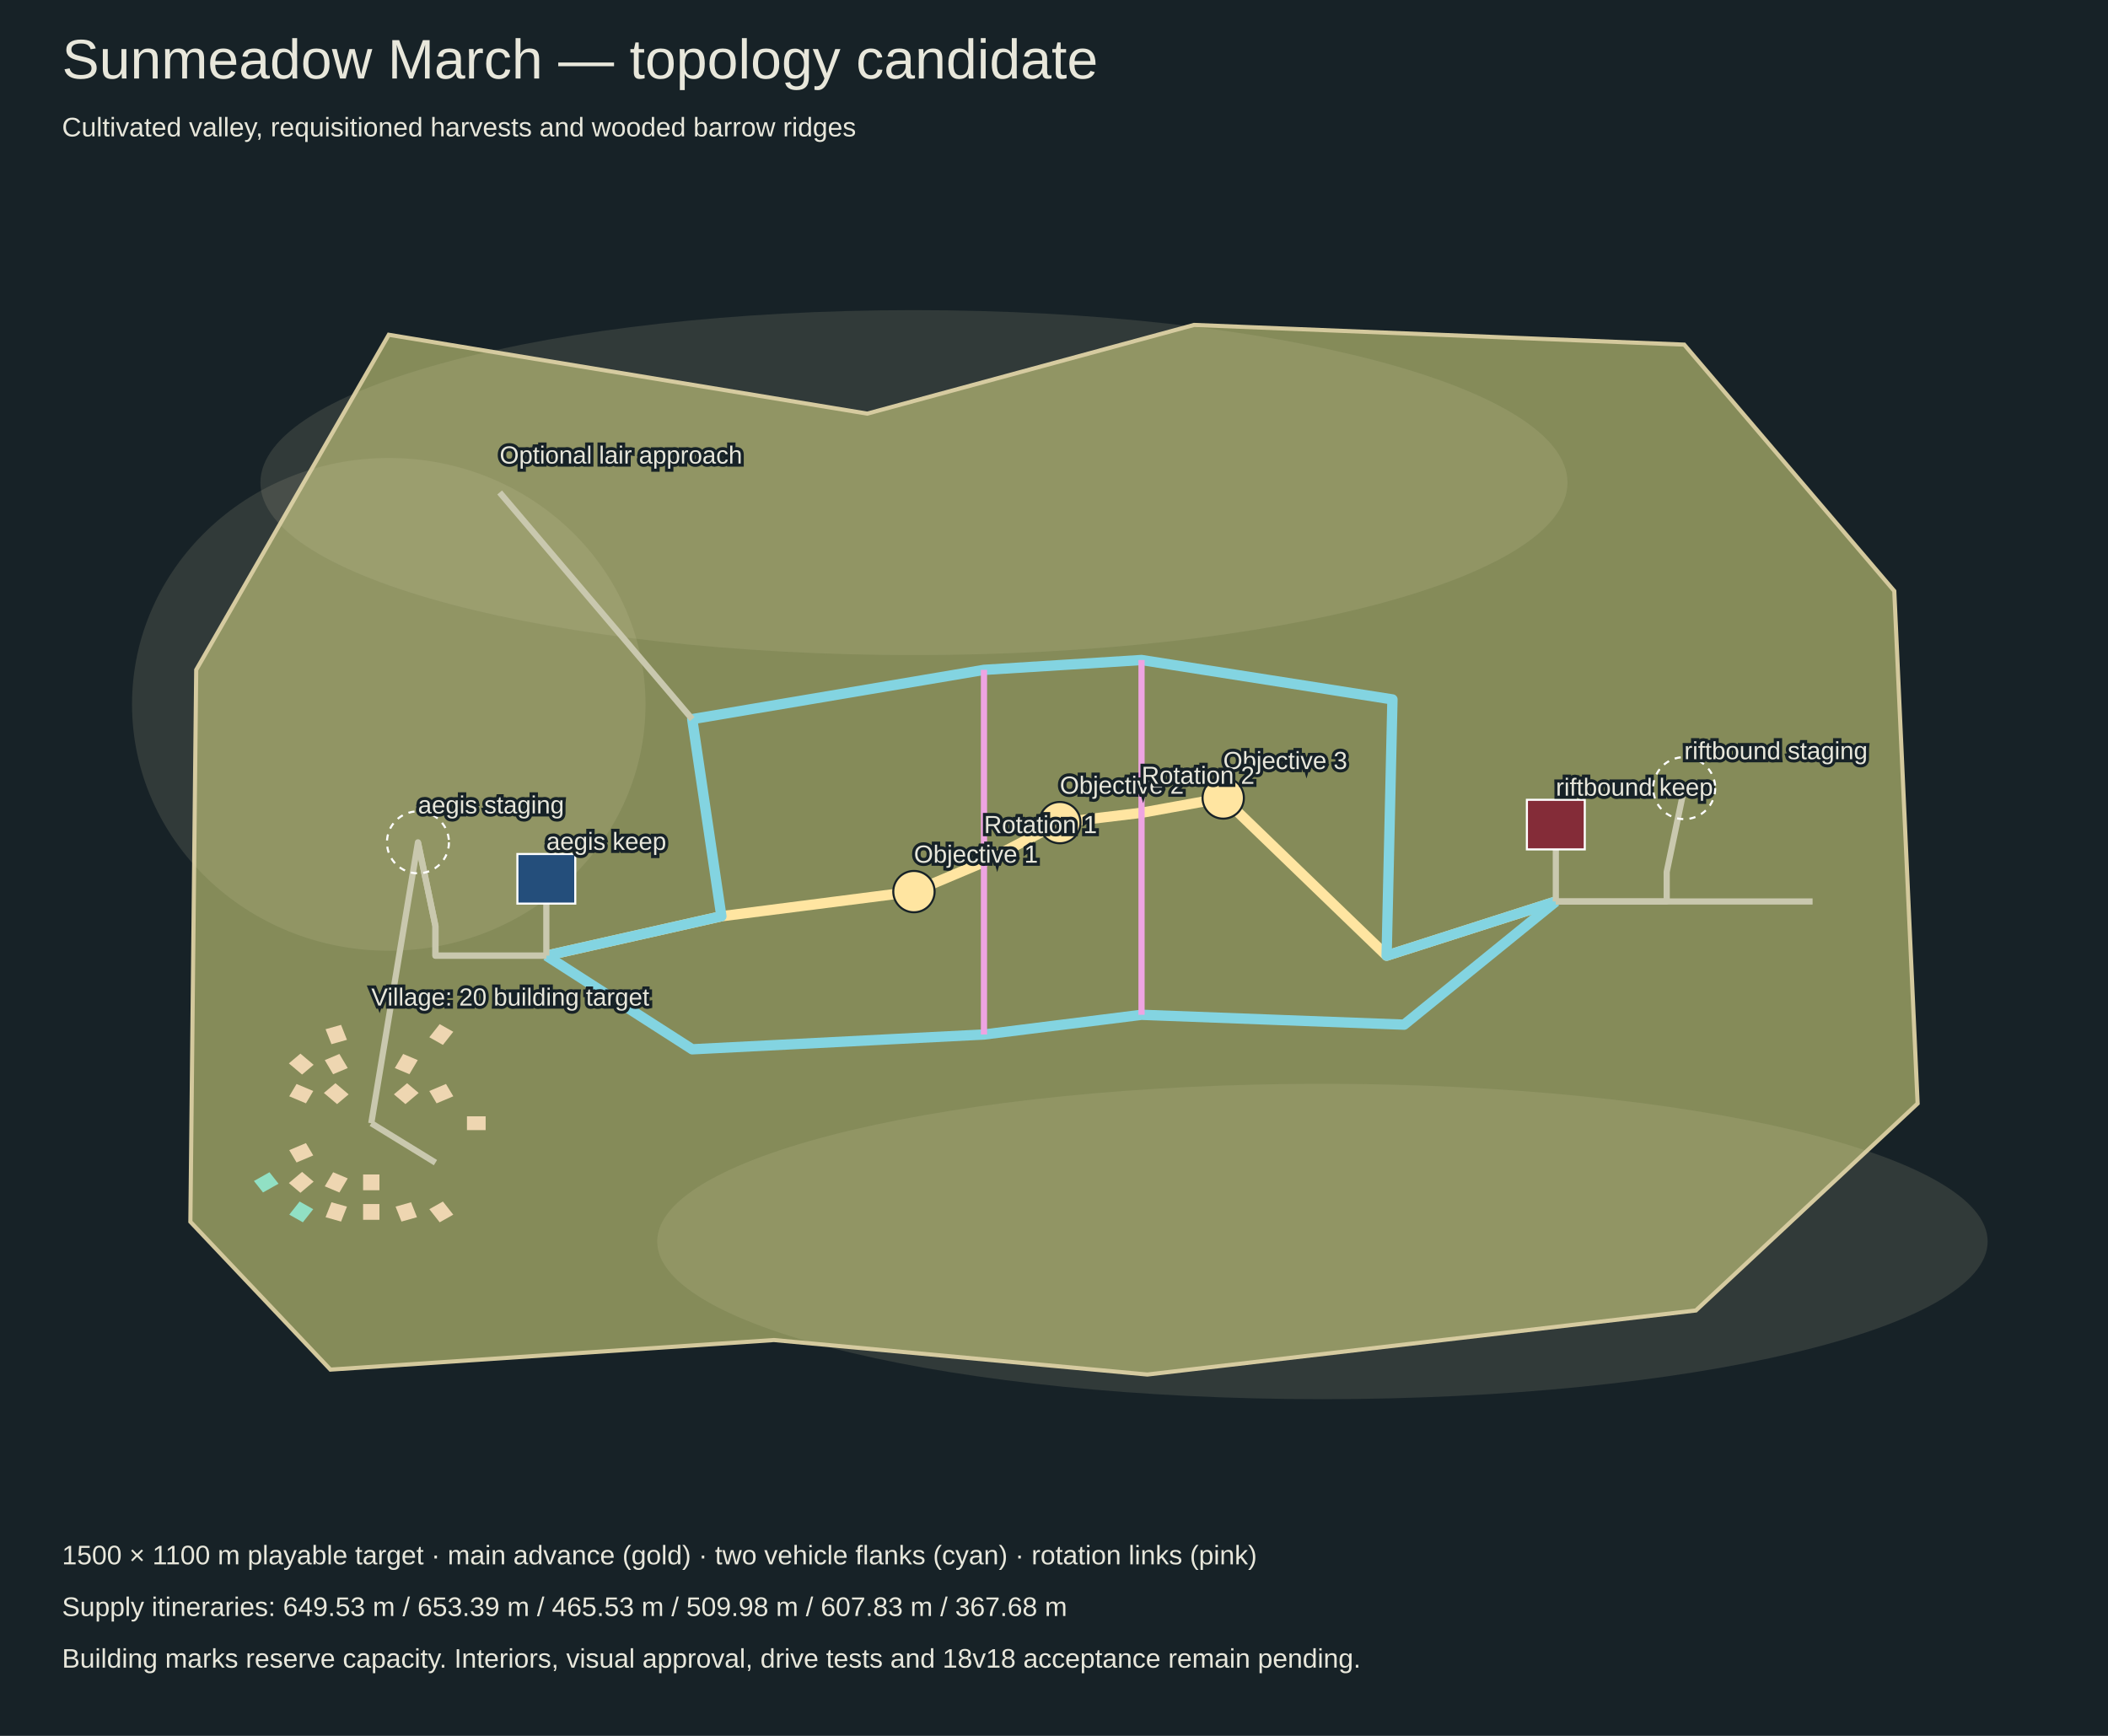
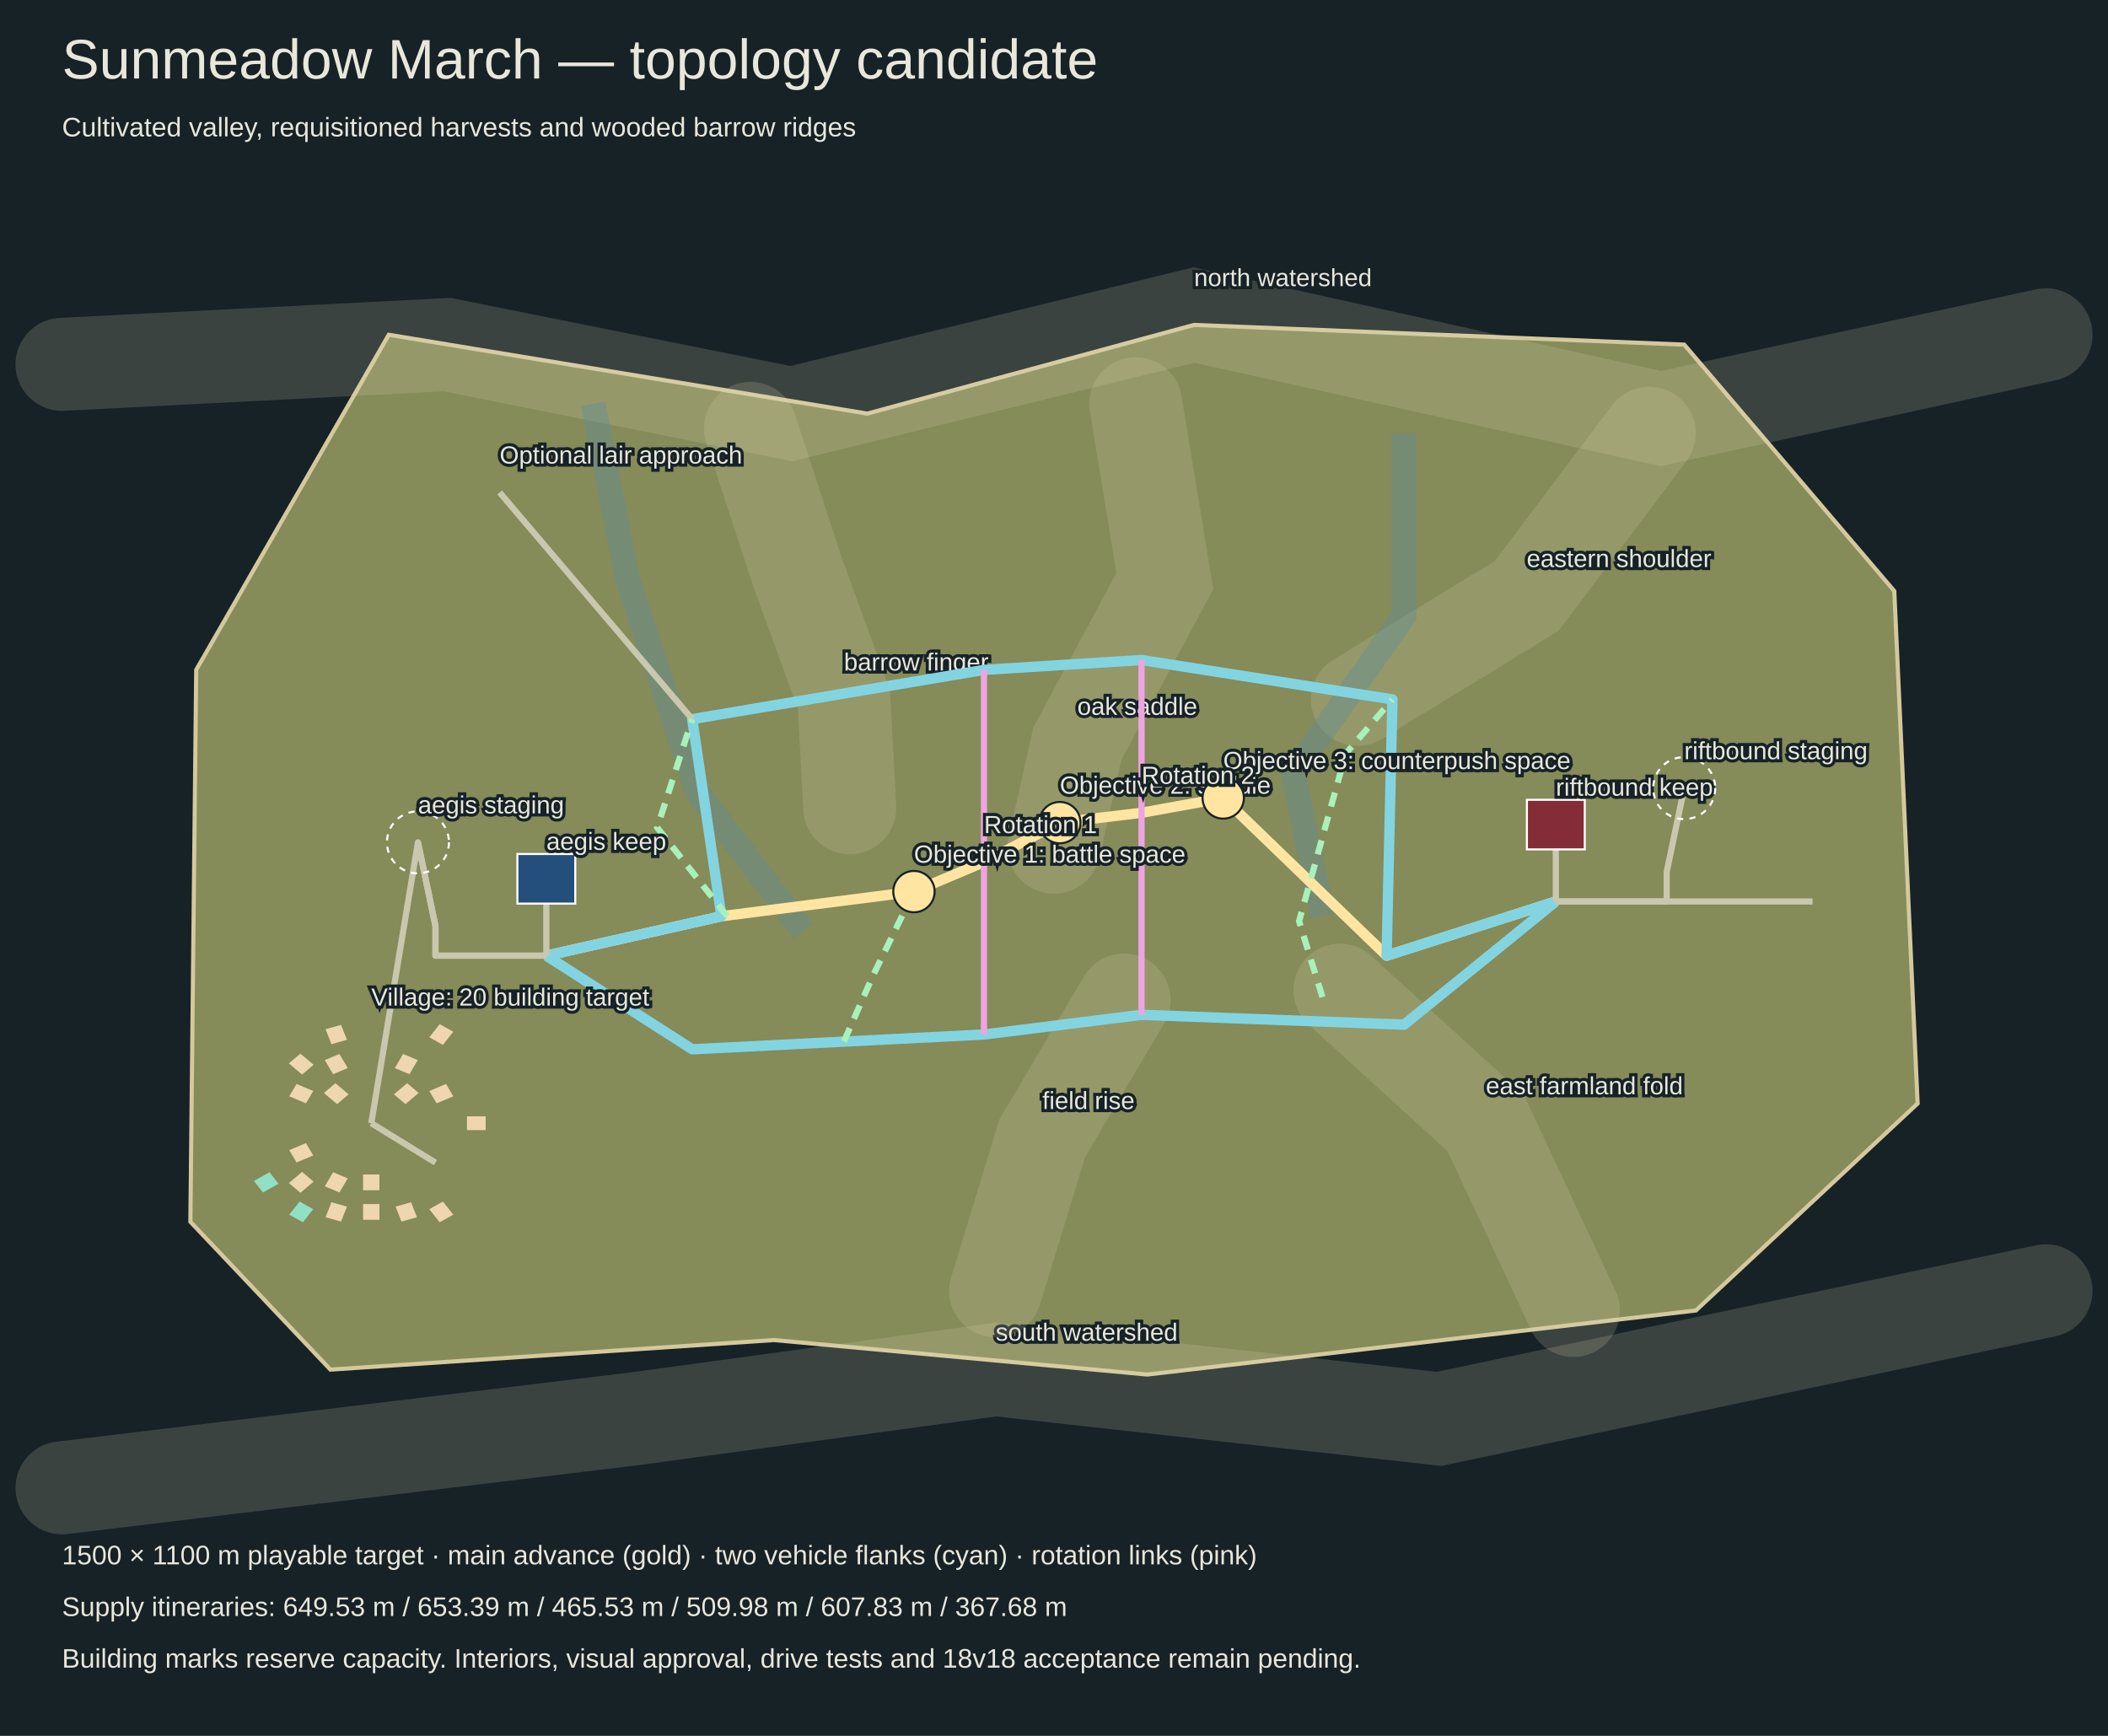
<svg xmlns="http://www.w3.org/2000/svg" width="1020" height="840" viewBox="0 0 1020 840">
  <style>text{font-family:Segoe UI,Arial;fill:#e8e7db}.label{font-size:12px;paint-order:stroke;stroke:#172227;stroke-width:3px}.title{font-size:27px}.note{font-size:13px}</style>
  <rect width="1020" height="840" fill="#172227" />
  <text x="30" y="38" class="title">Sunmeadow March — topology candidate</text>
  <text x="30" y="66" class="note">Cultivated valley, requisitioned harvests and wooded barrow ridges</text>
  <polygon points="92.118,591.231 159.882,662.769 374.471,648.462 555.176,665.154 820.588,634.154 927.882,534 916.588,286 814.941,166.769 577.765,157.231 419.647,200.154 188.118,162 94.941,324.154" fill="#858b59" stroke="#d4c99d" stroke-width="2" />
-   <ellipse cx="442.235" cy="233.538" rx="316.235" ry="83.462" fill="#ddd6b1" opacity=".13" />
-   <ellipse cx="639.882" cy="600.769" rx="321.882" ry="76.308" fill="#ddd6b1" opacity=".13" />
-   <ellipse cx="188.118" cy="340.846" rx="124.235" ry="119.231" fill="#ddd6b1" opacity=".13" />
+   <polyline points="30,176.308 216.353,166.769 382.941,200.154 577.765,152.462 803.647,202.538 990,162" fill="none" stroke="#ddd6b1" stroke-width="45" stroke-linecap="round" opacity=".18" />
+   <text x="577.765" y="138.462" class="label">north watershed</text>
+   <polyline points="363.176,207.308 385.765,276.462 408.353,338.462 411.176,390.923" fill="none" stroke="#ddd6b1" stroke-width="45" stroke-linecap="round" opacity=".18" />
+   <text x="408.353" y="324.462" class="label">barrow finger</text>
+   <polyline points="549.529,195.385 563.647,281.231 521.294,359.923 510,410" fill="none" stroke="#ddd6b1" stroke-width="45" stroke-linecap="round" opacity=".18" />
+   <text x="521.294" y="345.923" class="label">oak saddle</text>
+   <polyline points="798,209.692 738.706,288.385 656.824,338.462" fill="none" stroke="#ddd6b1" stroke-width="45" stroke-linecap="round" opacity=".18" />
+   <text x="738.706" y="274.385" class="label">eastern shoulder</text>
+   <polyline points="30,720 306.706,686.615 481.765,662.769 696.353,686.615 990,624.615" fill="none" stroke="#ddd6b1" stroke-width="45" stroke-linecap="round" opacity=".18" />
+   <text x="481.765" y="648.769" class="label">south watershed</text>
+   <polyline points="481.765,624.615 504.353,550.692 543.882,483.923" fill="none" stroke="#ddd6b1" stroke-width="45" stroke-linecap="round" opacity=".18" />
+   <text x="504.353" y="536.692" class="label">field rise</text>
+   <polyline points="761.294,634.154 718.941,543.538 648.353,479.154" fill="none" stroke="#ddd6b1" stroke-width="45" stroke-linecap="round" opacity=".18" />
+   <text x="718.941" y="529.538" class="label">east farmland fold</text>
+   <polyline points="286.941,195.385 303.882,281.231 337.765,383.769 388.588,450.538" fill="none" stroke="#5f8c9a" stroke-width="12" opacity=".4" />
+   <polyline points="679.412,209.692 679.412,297.923 625.765,374.231 639.882,443.385" fill="none" stroke="#5f8c9a" stroke-width="12" opacity=".4" />
  <polyline points="264.353,462.462 349.059,443.385 442.235,431.462 476.118,417.154 512.824,398.077 552.353,393.308 591.882,386.154 670.941,462.462 752.824,436.231" fill="none" stroke="#ffe5a1" stroke-width="5" stroke-linejoin="round" />
  <polyline points="264.353,462.462 349.059,443.385 334.941,348 476.118,324.154 552.353,319.385 673.765,338.462 670.941,462.462 752.824,436.231" fill="none" stroke="#83d4e1" stroke-width="5" stroke-linejoin="round" />
  <polyline points="264.353,462.462 334.941,507.769 476.118,500.615 552.353,491.077 679.412,495.846 752.824,436.231" fill="none" stroke="#83d4e1" stroke-width="5" stroke-linejoin="round" />
  <polyline points="476.118,324.154 476.118,417.154 476.118,500.615" fill="none" stroke="#eea4e2" stroke-width="3" stroke-linejoin="round" />
  <polyline points="552.353,319.385 552.353,393.308 552.353,491.077" fill="none" stroke="#eea4e2" stroke-width="3" stroke-linejoin="round" />
  <polyline points="264.353,462.462 264.353,431.891 264.353,425.262" fill="none" stroke="#c9c8ae" stroke-width="3" stroke-linejoin="round" />
  <polyline points="752.824,436.231 752.824,405.66 752.824,399.031" fill="none" stroke="#c9c8ae" stroke-width="3" stroke-linejoin="round" />
  <polyline points="202.235,407.615 210.706,448.154 210.706,462.462 264.353,462.462" fill="none" stroke="#c9c8ae" stroke-width="3" stroke-linejoin="round" />
  <polyline points="814.941,381.385 806.471,421.923 806.471,436.231 752.824,436.231" fill="none" stroke="#c9c8ae" stroke-width="3" stroke-linejoin="round" />
  <polyline points="179.647,543.538 202.235,407.615 210.706,448.154 210.706,462.462 264.353,462.462" fill="none" stroke="#c9c8ae" stroke-width="3" stroke-linejoin="round" />
  <polyline points="334.941,348 241.765,238.308" fill="none" stroke="#c9c8ae" stroke-width="3" stroke-linejoin="round" />
  <polyline points="752.824,436.231 877.059,436.231" fill="none" stroke="#c9c8ae" stroke-width="3" stroke-linejoin="round" />
  <polyline points="179.647,543.538 210.706,562.615" fill="none" stroke="#c9c8ae" stroke-width="3" stroke-linejoin="round" />
+   <polyline points="351.882,443.385 318,400.462 334.941,348" fill="none" stroke="#a8f1bb" stroke-width="3" stroke-dasharray="7 5" />
+   <polyline points="408.353,503.954 422.471,472 442.235,431.462" fill="none" stroke="#a8f1bb" stroke-width="3" stroke-dasharray="7 5" />
+   <polyline points="639.882,482.492 628.588,445.769 651.176,364.692 673.765,338.462" fill="none" stroke="#a8f1bb" stroke-width="3" stroke-dasharray="7 5" />
  <rect x="250.353" y="413.262" width="28" height="24" fill="#244e7b" stroke="#fff" />
  <text x="264.353" y="411.262" class="label">aegis keep</text>
  <rect x="738.824" y="387.031" width="28" height="24" fill="#842c38" stroke="#fff" />
  <text x="752.824" y="385.031" class="label">riftbound keep</text>
  <circle cx="442.235" cy="431.462" r="10" fill="#ffe5a1" stroke="#172227" />
-   <text x="442.235" y="417.462" class="label">Objective 1</text>
+   <text x="442.235" y="417.462" class="label">Objective 1: battle space</text>
  <circle cx="512.824" cy="398.077" r="10" fill="#ffe5a1" stroke="#172227" />
-   <text x="512.824" y="384.077" class="label">Objective 2</text>
+   <text x="512.824" y="384.077" class="label">Objective 2: saddle</text>
  <circle cx="591.882" cy="386.154" r="10" fill="#ffe5a1" stroke="#172227" />
-   <text x="591.882" y="372.154" class="label">Objective 3</text>
+   <text x="591.882" y="372.154" class="label">Objective 3: counterpush space</text>
  <circle cx="202.235" cy="407.615" r="15" fill="none" stroke="#fff" stroke-dasharray="3 3" />
  <text x="202.235" y="393.615" class="label">aegis staging</text>
  <circle cx="814.941" cy="381.385" r="15" fill="none" stroke="#fff" stroke-dasharray="3 3" />
  <text x="814.941" y="367.385" class="label">riftbound staging</text>
  <polygon points="134.775,572.815 127.257,577.048 122.872,571.492 130.39,567.26" fill="#91e0c4" />
  <polygon points="151.56,585.139 146.548,591.488 139.97,587.784 144.982,581.435" fill="#91e0c4" />
  <polygon points="167.885,583.898 165.027,591.137 157.527,589.025 160.384,581.786" fill="#eed6b1" />
  <polygon points="183.6,582.646 183.6,590.277 175.694,590.277 175.694,582.646" fill="#eed6b1" />
  <polygon points="198.91,581.786 201.767,589.025 194.267,591.137 191.41,583.898" fill="#eed6b1" />
  <polygon points="214.313,581.435 219.324,587.784 212.746,591.488 207.734,585.139" fill="#eed6b1" />
  <polygon points="168.262,570.234 164.221,577.059 157.15,574.073 161.191,567.248" fill="#eed6b1" />
  <polygon points="146.164,519.982 139.775,514.586 145.365,509.865 151.754,515.26" fill="#eed6b1" />
  <polygon points="225.953,540.2 234.988,540.2 234.988,546.877 225.953,546.877" fill="#eed6b1" />
  <polygon points="151.573,559.126 143.492,562.538 139.956,556.566 148.038,553.154" fill="#eed6b1" />
  <polygon points="190.599,529.568 196.988,524.172 202.578,528.894 196.189,534.289" fill="#eed6b1" />
  <polygon points="183.6,568.338 183.6,575.969 175.694,575.969 175.694,568.338" fill="#eed6b1" />
  <polygon points="148.038,533.923 139.956,530.51 143.492,524.538 151.573,527.951" fill="#eed6b1" />
  <polygon points="207.721,527.951 215.802,524.538 219.338,530.51 211.257,533.923" fill="#eed6b1" />
  <polygon points="151.754,571.817 145.365,577.212 139.775,572.491 146.164,567.095" fill="#eed6b1" />
  <polygon points="163.105,534.289 156.716,528.894 162.307,524.172 168.695,529.568" fill="#eed6b1" />
  <polygon points="160.384,505.291 157.527,498.052 165.027,495.94 167.885,503.179" fill="#eed6b1" />
  <polygon points="161.191,519.829 157.15,513.003 164.221,510.017 168.262,516.843" fill="#eed6b1" />
  <polygon points="191.032,516.843 195.073,510.017 202.144,513.003 198.104,519.829" fill="#eed6b1" />
  <polygon points="207.734,501.938 212.746,495.589 219.324,499.293 214.313,505.642" fill="#eed6b1" />
  <text x="179.647" y="486.615" class="label">Village: 20 building target</text>
  <text x="241.765" y="224.308" class="label">Optional lair approach</text>
  <text x="476.118" y="403.154" class="label">Rotation 1</text>
  <text x="552.353" y="379.308" class="label">Rotation 2</text>
  <text x="30" y="757" class="note">1500 × 1100 m playable target · main advance (gold) · two vehicle flanks (cyan) · rotation links (pink)</text>
  <text x="30" y="782" class="note">Supply itineraries: 649.53 m / 653.39 m / 465.53 m / 509.98 m / 607.83 m / 367.68 m</text>
  <text x="30" y="807" class="note">Building marks reserve capacity. Interiors, visual approval, drive tests and 18v18 acceptance remain pending.</text>
</svg>
